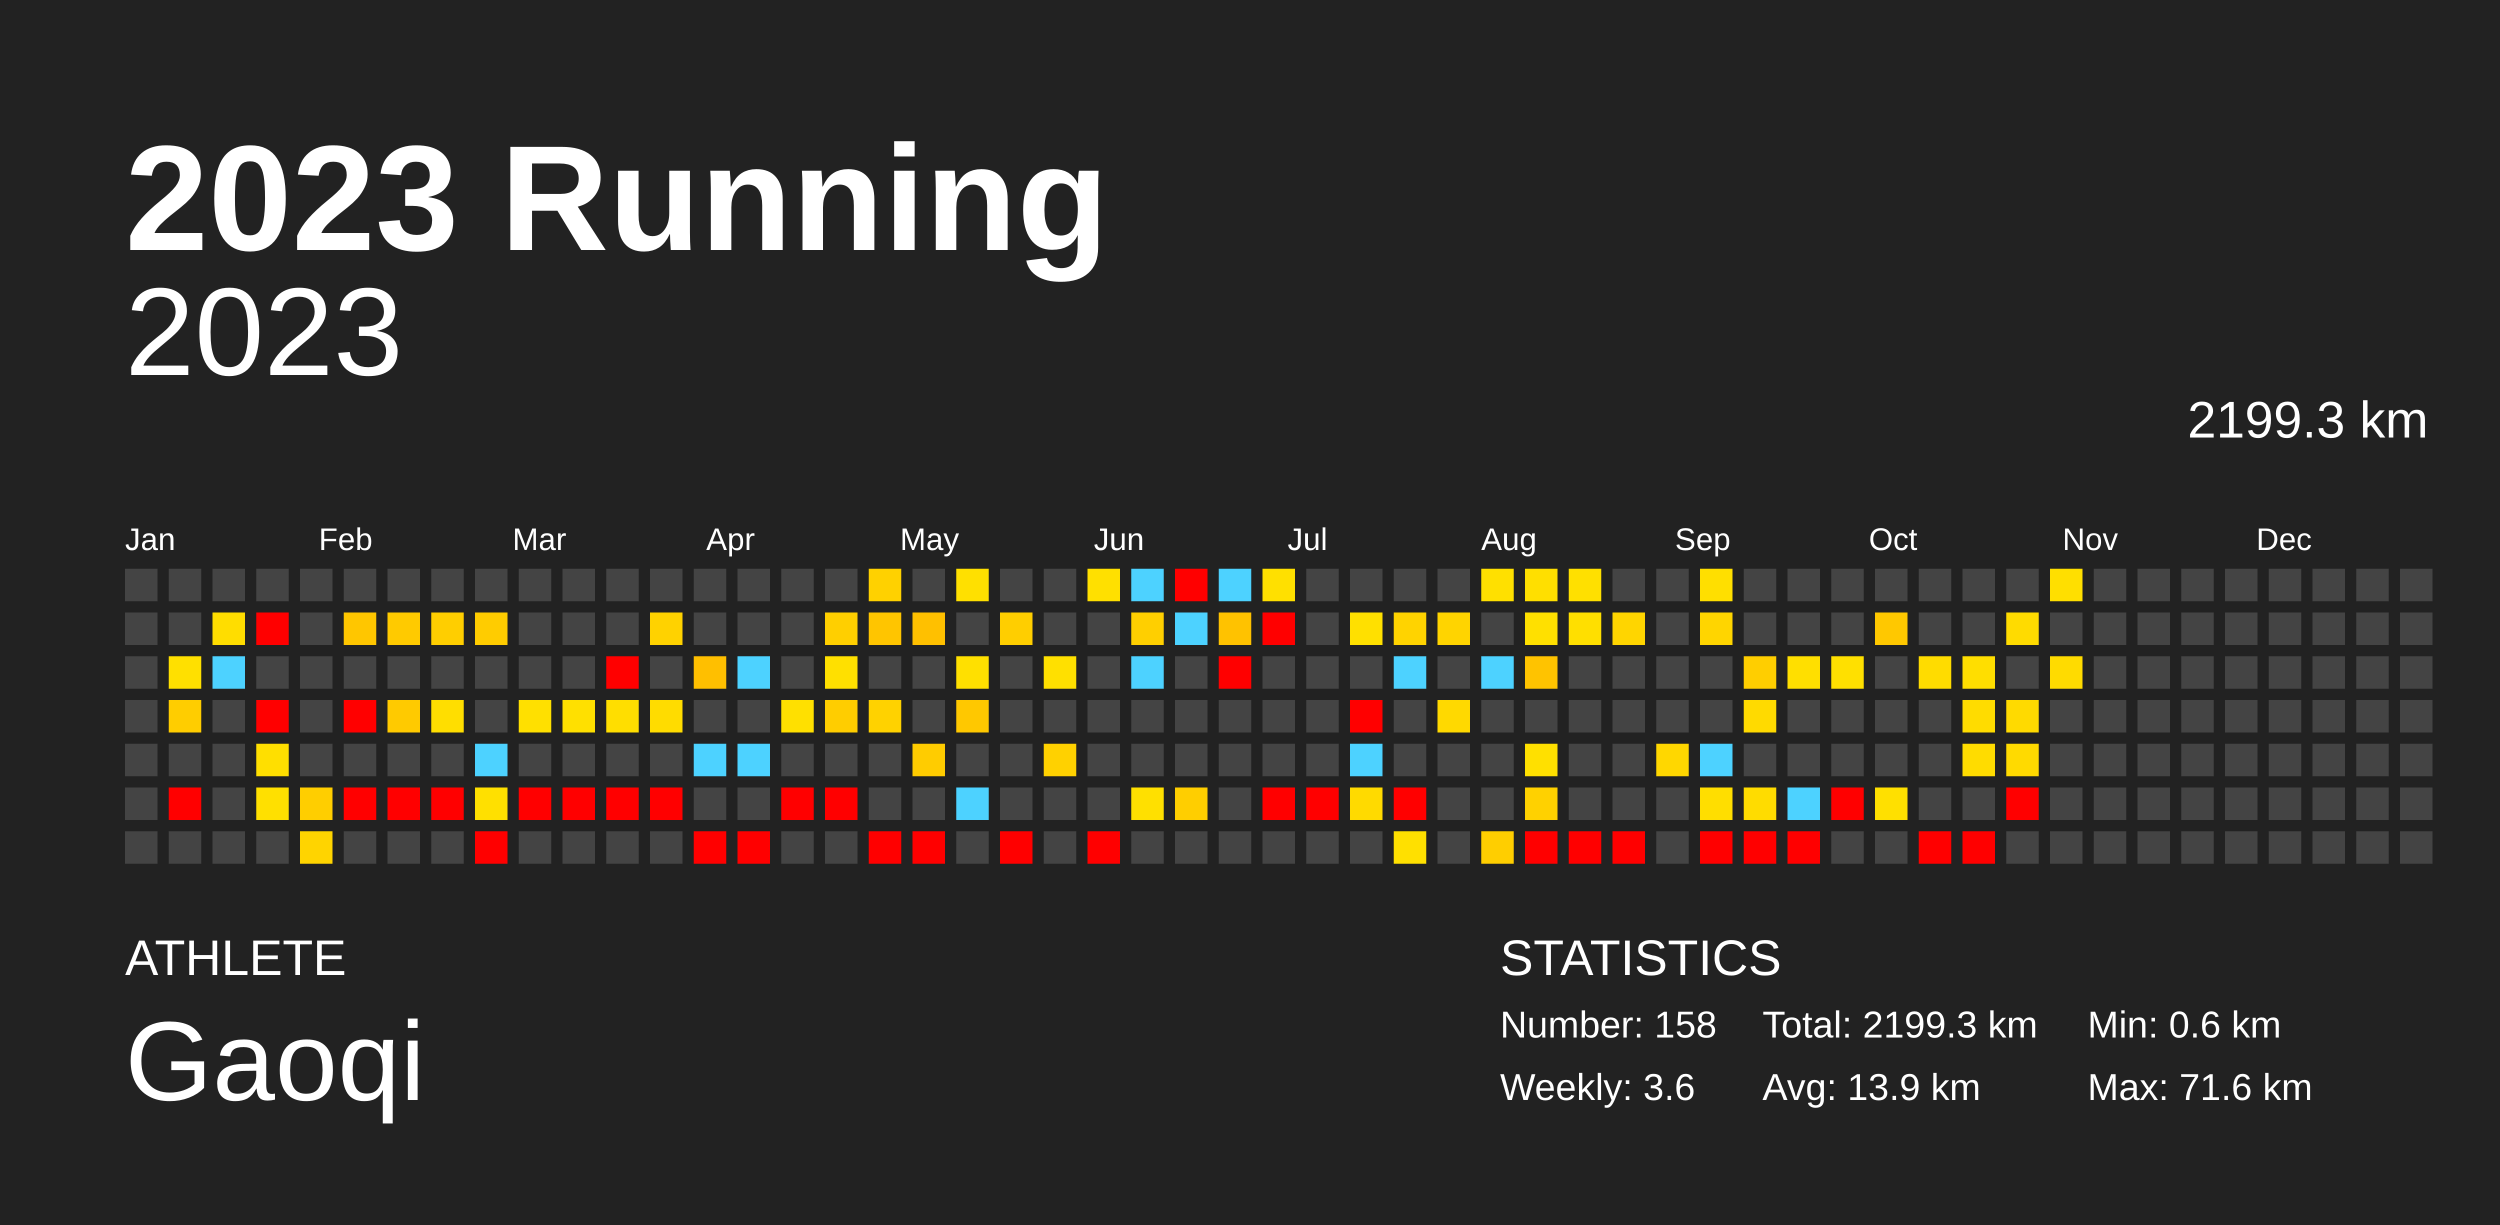
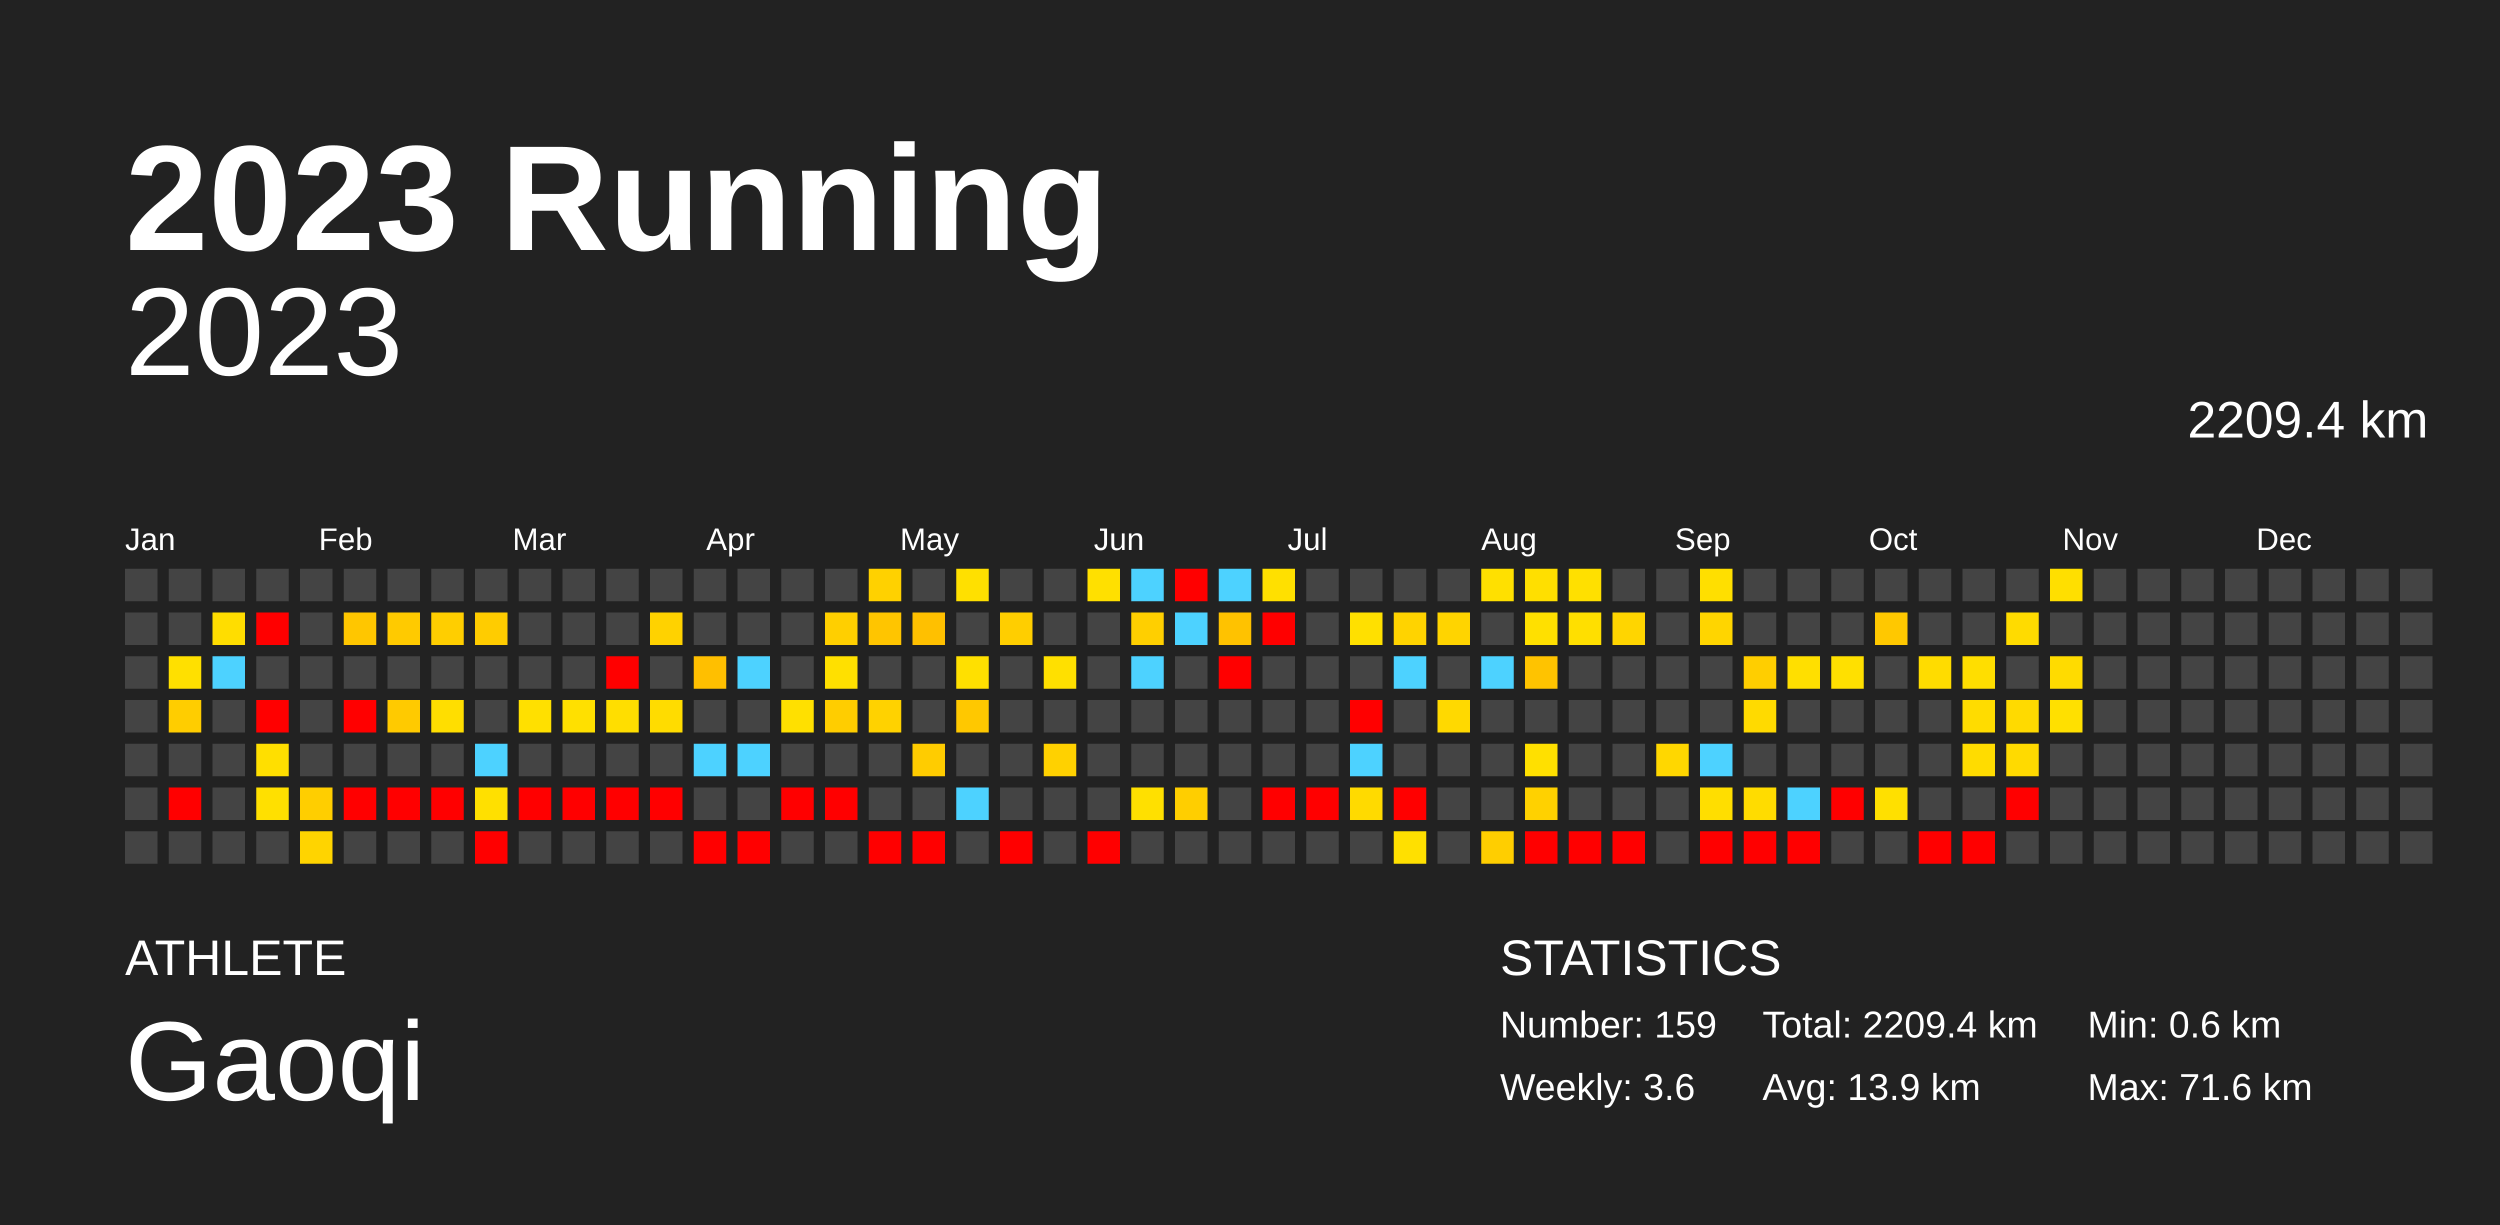
<svg xmlns="http://www.w3.org/2000/svg" baseProfile="full" height="98mm" version="1.1" viewBox="0,0,200,98" width="200mm">
  <defs />
  <rect fill="#222222" height="98" width="200" x="0" y="0" />
  <text fill="#FFFFFF" style="font-size:12px; font-family:Arial; font-weight:bold;" x="10" y="20">2023 Running</text>
  <text fill="#FFFFFF" style="font-size:4px; font-family:Arial" x="10" y="78">ATHLETE</text>
  <text fill="#FFFFFF" style="font-size:9px; font-family:Arial" x="10" y="88">Gaoqi</text>
  <text fill="#FFFFFF" style="font-size:4px; font-family:Arial" x="120" y="78">STATISTICS</text>
-   <text fill="#FFFFFF" style="font-size:3px; font-family:Arial" x="120" y="83">Number: 158</text>
+   <text fill="#FFFFFF" style="font-size:3px; font-family:Arial" x="120" y="83">Number: 159</text>
  <text fill="#FFFFFF" style="font-size:3px; font-family:Arial" x="120" y="88">Weekly: 3.6</text>
-   <text fill="#FFFFFF" style="font-size:3px; font-family:Arial" x="141" y="83">Total: 2199.3 km</text>
+   <text fill="#FFFFFF" style="font-size:3px; font-family:Arial" x="141" y="83">Total: 2209.4 km</text>
  <text fill="#FFFFFF" style="font-size:3px; font-family:Arial" x="141" y="88">Avg: 13.9 km</text>
  <text fill="#FFFFFF" style="font-size:3px; font-family:Arial" x="167" y="83">Min: 0.6 km</text>
  <text fill="#FFFFFF" style="font-size:3px; font-family:Arial" x="167" y="88">Max: 71.6 km</text>
  <text alignment-baseline="hanging" fill="#FFFFFF" style="font-size:10.0px; font-family:Arial;" x="10" y="30">2023</text>
-   <text alignment-baseline="hanging" fill="#FFFFFF" style="font-size:4.125px; font-family:Arial;" x="175" y="35">2199.3 km</text>
+   <text alignment-baseline="hanging" fill="#FFFFFF" style="font-size:4.125px; font-family:Arial;" x="175" y="35">2209.4 km</text>
  <text fill="#FFFFFF" style="font-size:2.5px; font-family:Arial" x="10.0" y="44">Jan</text>
  <text fill="#FFFFFF" style="font-size:2.5px; font-family:Arial" x="25.5" y="44">Feb</text>
  <text fill="#FFFFFF" style="font-size:2.5px; font-family:Arial" x="41.0" y="44">Mar</text>
  <text fill="#FFFFFF" style="font-size:2.5px; font-family:Arial" x="56.5" y="44">Apr</text>
  <text fill="#FFFFFF" style="font-size:2.5px; font-family:Arial" x="72.0" y="44">May</text>
  <text fill="#FFFFFF" style="font-size:2.5px; font-family:Arial" x="87.5" y="44">Jun</text>
  <text fill="#FFFFFF" style="font-size:2.5px; font-family:Arial" x="103.0" y="44">Jul</text>
  <text fill="#FFFFFF" style="font-size:2.5px; font-family:Arial" x="118.5" y="44">Aug</text>
  <text fill="#FFFFFF" style="font-size:2.5px; font-family:Arial" x="134.0" y="44">Sep</text>
  <text fill="#FFFFFF" style="font-size:2.5px; font-family:Arial" x="149.5" y="44">Oct</text>
  <text fill="#FFFFFF" style="font-size:2.5px; font-family:Arial" x="165.0" y="44">Nov</text>
  <text fill="#FFFFFF" style="font-size:2.5px; font-family:Arial" x="180.5" y="44">Dec</text>
  <rect fill="#444444" height="2.6" width="2.6" x="10.0" y="45.5" />
  <rect fill="#444444" height="2.6" width="2.6" x="10.0" y="49.0" />
  <rect fill="#444444" height="2.6" width="2.6" x="10.0" y="52.5" />
  <rect fill="#444444" height="2.6" width="2.6" x="10.0" y="56.0" />
  <rect fill="#444444" height="2.6" width="2.6" x="10.0" y="59.5" />
  <rect fill="#444444" height="2.6" width="2.6" x="10.0" y="63.0" />
  <rect fill="#444444" height="2.6" width="2.6" x="10.0" y="66.5" />
  <rect fill="#444444" height="2.6" width="2.6" x="13.5" y="45.5" />
  <rect fill="#444444" height="2.6" width="2.6" x="13.5" y="49.0" />
  <rect fill="#ffe000" height="2.6" width="2.6" x="13.5" y="52.5" />
  <rect fill="#ffcd00" height="2.6" width="2.6" x="13.5" y="56.0" />
  <rect fill="#444444" height="2.6" width="2.6" x="13.5" y="59.5" />
  <rect fill="red" height="2.6" width="2.6" x="13.5" y="63.0" />
  <rect fill="#444444" height="2.6" width="2.6" x="13.5" y="66.5" />
  <rect fill="#444444" height="2.6" width="2.6" x="17.0" y="45.5" />
  <rect fill="#ffdd00" height="2.6" width="2.6" x="17.0" y="49.0" />
  <rect fill="#4dd2ff" height="2.6" width="2.6" x="17.0" y="52.5" />
  <rect fill="#444444" height="2.6" width="2.6" x="17.0" y="56.0" />
  <rect fill="#444444" height="2.6" width="2.6" x="17.0" y="59.5" />
  <rect fill="#444444" height="2.6" width="2.6" x="17.0" y="63.0" />
  <rect fill="#444444" height="2.6" width="2.6" x="17.0" y="66.5" />
  <rect fill="#444444" height="2.6" width="2.6" x="20.5" y="45.5" />
  <rect fill="red" height="2.6" width="2.6" x="20.5" y="49.0" />
  <rect fill="#444444" height="2.6" width="2.6" x="20.5" y="52.5" />
  <rect fill="red" height="2.6" width="2.6" x="20.5" y="56.0" />
  <rect fill="#ffdf00" height="2.6" width="2.6" x="20.5" y="59.5" />
  <rect fill="#ffe000" height="2.6" width="2.6" x="20.5" y="63.0" />
  <rect fill="#444444" height="2.6" width="2.6" x="20.5" y="66.5" />
  <rect fill="#444444" height="2.6" width="2.6" x="24.0" y="45.5" />
  <rect fill="#444444" height="2.6" width="2.6" x="24.0" y="49.0" />
  <rect fill="#444444" height="2.6" width="2.6" x="24.0" y="52.5" />
  <rect fill="#444444" height="2.6" width="2.6" x="24.0" y="56.0" />
  <rect fill="#444444" height="2.6" width="2.6" x="24.0" y="59.5" />
  <rect fill="#ffce00" height="2.6" width="2.6" x="24.0" y="63.0" />
  <rect fill="#ffd400" height="2.6" width="2.6" x="24.0" y="66.5" />
  <rect fill="#444444" height="2.6" width="2.6" x="27.5" y="45.5" />
  <rect fill="#ffc600" height="2.6" width="2.6" x="27.5" y="49.0" />
  <rect fill="#444444" height="2.6" width="2.6" x="27.5" y="52.5" />
  <rect fill="red" height="2.6" width="2.6" x="27.5" y="56.0" />
  <rect fill="#444444" height="2.6" width="2.6" x="27.5" y="59.5" />
  <rect fill="red" height="2.6" width="2.6" x="27.5" y="63.0" />
  <rect fill="#444444" height="2.6" width="2.6" x="27.5" y="66.5" />
  <rect fill="#444444" height="2.6" width="2.6" x="31.0" y="45.5" />
  <rect fill="#ffca00" height="2.6" width="2.6" x="31.0" y="49.0" />
  <rect fill="#444444" height="2.6" width="2.6" x="31.0" y="52.5" />
  <rect fill="#ffca00" height="2.6" width="2.6" x="31.0" y="56.0" />
  <rect fill="#444444" height="2.6" width="2.6" x="31.0" y="59.5" />
  <rect fill="red" height="2.6" width="2.6" x="31.0" y="63.0" />
  <rect fill="#444444" height="2.6" width="2.6" x="31.0" y="66.5" />
  <rect fill="#444444" height="2.6" width="2.6" x="34.5" y="45.5" />
  <rect fill="#ffce00" height="2.6" width="2.6" x="34.5" y="49.0" />
  <rect fill="#444444" height="2.6" width="2.6" x="34.5" y="52.5" />
  <rect fill="#ffde00" height="2.6" width="2.6" x="34.5" y="56.0" />
  <rect fill="#444444" height="2.6" width="2.6" x="34.5" y="59.5" />
  <rect fill="red" height="2.6" width="2.6" x="34.5" y="63.0" />
  <rect fill="#444444" height="2.6" width="2.6" x="34.5" y="66.5" />
  <rect fill="#444444" height="2.6" width="2.6" x="38.0" y="45.5" />
  <rect fill="#ffcc00" height="2.6" width="2.6" x="38.0" y="49.0" />
  <rect fill="#444444" height="2.6" width="2.6" x="38.0" y="52.5" />
  <rect fill="#444444" height="2.6" width="2.6" x="38.0" y="56.0" />
  <rect fill="#4dd2ff" height="2.6" width="2.6" x="38.0" y="59.5" />
  <rect fill="#ffe000" height="2.6" width="2.6" x="38.0" y="63.0" />
  <rect fill="red" height="2.6" width="2.6" x="38.0" y="66.5" />
  <rect fill="#444444" height="2.6" width="2.6" x="41.5" y="45.5" />
  <rect fill="#444444" height="2.6" width="2.6" x="41.5" y="49.0" />
  <rect fill="#444444" height="2.6" width="2.6" x="41.5" y="52.5" />
  <rect fill="#ffe000" height="2.6" width="2.6" x="41.5" y="56.0" />
  <rect fill="#444444" height="2.6" width="2.6" x="41.5" y="59.5" />
  <rect fill="red" height="2.6" width="2.6" x="41.5" y="63.0" />
  <rect fill="#444444" height="2.6" width="2.6" x="41.5" y="66.5" />
  <rect fill="#444444" height="2.6" width="2.6" x="45.0" y="45.5" />
  <rect fill="#444444" height="2.6" width="2.6" x="45.0" y="49.0" />
  <rect fill="#444444" height="2.6" width="2.6" x="45.0" y="52.5" />
  <rect fill="#ffe000" height="2.6" width="2.6" x="45.0" y="56.0" />
  <rect fill="#444444" height="2.6" width="2.6" x="45.0" y="59.5" />
  <rect fill="red" height="2.6" width="2.6" x="45.0" y="63.0" />
  <rect fill="#444444" height="2.6" width="2.6" x="45.0" y="66.5" />
  <rect fill="#444444" height="2.6" width="2.6" x="48.5" y="45.5" />
  <rect fill="#444444" height="2.6" width="2.6" x="48.5" y="49.0" />
  <rect fill="red" height="2.6" width="2.6" x="48.5" y="52.5" />
  <rect fill="#ffde00" height="2.6" width="2.6" x="48.5" y="56.0" />
  <rect fill="#444444" height="2.6" width="2.6" x="48.5" y="59.5" />
  <rect fill="red" height="2.6" width="2.6" x="48.5" y="63.0" />
  <rect fill="#444444" height="2.6" width="2.6" x="48.5" y="66.5" />
  <rect fill="#444444" height="2.6" width="2.6" x="52.0" y="45.5" />
  <rect fill="#ffd200" height="2.6" width="2.6" x="52.0" y="49.0" />
  <rect fill="#444444" height="2.6" width="2.6" x="52.0" y="52.5" />
  <rect fill="#ffdc00" height="2.6" width="2.6" x="52.0" y="56.0" />
  <rect fill="#444444" height="2.6" width="2.6" x="52.0" y="59.5" />
  <rect fill="red" height="2.6" width="2.6" x="52.0" y="63.0" />
  <rect fill="#444444" height="2.6" width="2.6" x="52.0" y="66.5" />
  <rect fill="#444444" height="2.6" width="2.6" x="55.5" y="45.5" />
  <rect fill="#444444" height="2.6" width="2.6" x="55.5" y="49.0" />
  <rect fill="#ffbf00" height="2.6" width="2.6" x="55.5" y="52.5" />
  <rect fill="#444444" height="2.6" width="2.6" x="55.5" y="56.0" />
  <rect fill="#4dd2ff" height="2.6" width="2.6" x="55.5" y="59.5" />
  <rect fill="#444444" height="2.6" width="2.6" x="55.5" y="63.0" />
  <rect fill="red" height="2.6" width="2.6" x="55.5" y="66.5" />
  <rect fill="#444444" height="2.6" width="2.6" x="59.0" y="45.5" />
  <rect fill="#444444" height="2.6" width="2.6" x="59.0" y="49.0" />
  <rect fill="#4dd2ff" height="2.6" width="2.6" x="59.0" y="52.5" />
  <rect fill="#444444" height="2.6" width="2.6" x="59.0" y="56.0" />
  <rect fill="#4dd2ff" height="2.6" width="2.6" x="59.0" y="59.5" />
  <rect fill="#444444" height="2.6" width="2.6" x="59.0" y="63.0" />
  <rect fill="red" height="2.6" width="2.6" x="59.0" y="66.5" />
  <rect fill="#444444" height="2.6" width="2.6" x="62.5" y="45.5" />
  <rect fill="#444444" height="2.6" width="2.6" x="62.5" y="49.0" />
  <rect fill="#444444" height="2.6" width="2.6" x="62.5" y="52.5" />
  <rect fill="#ffe000" height="2.6" width="2.6" x="62.5" y="56.0" />
  <rect fill="#444444" height="2.6" width="2.6" x="62.5" y="59.5" />
  <rect fill="red" height="2.6" width="2.6" x="62.5" y="63.0" />
  <rect fill="#444444" height="2.6" width="2.6" x="62.5" y="66.5" />
  <rect fill="#444444" height="2.6" width="2.6" x="66.0" y="45.5" />
  <rect fill="#ffcf00" height="2.6" width="2.6" x="66.0" y="49.0" />
  <rect fill="#ffe000" height="2.6" width="2.6" x="66.0" y="52.5" />
  <rect fill="#ffcd00" height="2.6" width="2.6" x="66.0" y="56.0" />
  <rect fill="#444444" height="2.6" width="2.6" x="66.0" y="59.5" />
  <rect fill="red" height="2.6" width="2.6" x="66.0" y="63.0" />
  <rect fill="#444444" height="2.6" width="2.6" x="66.0" y="66.5" />
  <rect fill="#ffd100" height="2.6" width="2.6" x="69.5" y="45.5" />
  <rect fill="#ffc500" height="2.6" width="2.6" x="69.5" y="49.0" />
  <rect fill="#444444" height="2.6" width="2.6" x="69.5" y="52.5" />
  <rect fill="#ffd200" height="2.6" width="2.6" x="69.5" y="56.0" />
  <rect fill="#444444" height="2.6" width="2.6" x="69.5" y="59.5" />
  <rect fill="#444444" height="2.6" width="2.6" x="69.5" y="63.0" />
  <rect fill="red" height="2.6" width="2.6" x="69.5" y="66.5" />
  <rect fill="#444444" height="2.6" width="2.6" x="73.0" y="45.5" />
  <rect fill="#ffc000" height="2.6" width="2.6" x="73.0" y="49.0" />
  <rect fill="#444444" height="2.6" width="2.6" x="73.0" y="52.5" />
  <rect fill="#444444" height="2.6" width="2.6" x="73.0" y="56.0" />
  <rect fill="#ffcc00" height="2.6" width="2.6" x="73.0" y="59.5" />
  <rect fill="#444444" height="2.6" width="2.6" x="73.0" y="63.0" />
  <rect fill="red" height="2.6" width="2.6" x="73.0" y="66.5" />
  <rect fill="#ffe000" height="2.6" width="2.6" x="76.5" y="45.5" />
  <rect fill="#444444" height="2.6" width="2.6" x="76.5" y="49.0" />
  <rect fill="#ffe000" height="2.6" width="2.6" x="76.5" y="52.5" />
  <rect fill="#ffc800" height="2.6" width="2.6" x="76.5" y="56.0" />
  <rect fill="#444444" height="2.6" width="2.6" x="76.5" y="59.5" />
  <rect fill="#4dd2ff" height="2.6" width="2.6" x="76.5" y="63.0" />
  <rect fill="#444444" height="2.6" width="2.6" x="76.5" y="66.5" />
  <rect fill="#444444" height="2.6" width="2.6" x="80.0" y="45.5" />
  <rect fill="#ffce00" height="2.6" width="2.6" x="80.0" y="49.0" />
  <rect fill="#444444" height="2.6" width="2.6" x="80.0" y="52.5" />
  <rect fill="#444444" height="2.6" width="2.6" x="80.0" y="56.0" />
  <rect fill="#444444" height="2.6" width="2.6" x="80.0" y="59.5" />
  <rect fill="#444444" height="2.6" width="2.6" x="80.0" y="63.0" />
  <rect fill="red" height="2.6" width="2.6" x="80.0" y="66.5" />
  <rect fill="#444444" height="2.6" width="2.6" x="83.5" y="45.5" />
  <rect fill="#444444" height="2.6" width="2.6" x="83.5" y="49.0" />
  <rect fill="#ffe000" height="2.6" width="2.6" x="83.5" y="52.5" />
  <rect fill="#444444" height="2.6" width="2.6" x="83.5" y="56.0" />
  <rect fill="#ffd100" height="2.6" width="2.6" x="83.5" y="59.5" />
  <rect fill="#444444" height="2.6" width="2.6" x="83.5" y="63.0" />
  <rect fill="#444444" height="2.6" width="2.6" x="83.5" y="66.5" />
  <rect fill="#ffe000" height="2.6" width="2.6" x="87.0" y="45.5" />
  <rect fill="#444444" height="2.6" width="2.6" x="87.0" y="49.0" />
  <rect fill="#444444" height="2.6" width="2.6" x="87.0" y="52.5" />
  <rect fill="#444444" height="2.6" width="2.6" x="87.0" y="56.0" />
  <rect fill="#444444" height="2.6" width="2.6" x="87.0" y="59.5" />
  <rect fill="#444444" height="2.6" width="2.6" x="87.0" y="63.0" />
  <rect fill="red" height="2.6" width="2.6" x="87.0" y="66.5" />
  <rect fill="#4dd2ff" height="2.6" width="2.6" x="90.5" y="45.5" />
  <rect fill="#ffcf00" height="2.6" width="2.6" x="90.5" y="49.0" />
  <rect fill="#4dd2ff" height="2.6" width="2.6" x="90.5" y="52.5" />
  <rect fill="#444444" height="2.6" width="2.6" x="90.5" y="56.0" />
  <rect fill="#444444" height="2.6" width="2.6" x="90.5" y="59.5" />
  <rect fill="#ffe000" height="2.6" width="2.6" x="90.5" y="63.0" />
  <rect fill="#444444" height="2.6" width="2.6" x="90.5" y="66.5" />
  <rect fill="red" height="2.6" width="2.6" x="94.0" y="45.5" />
  <rect fill="#4dd2ff" height="2.6" width="2.6" x="94.0" y="49.0" />
  <rect fill="#444444" height="2.6" width="2.6" x="94.0" y="52.5" />
  <rect fill="#444444" height="2.6" width="2.6" x="94.0" y="56.0" />
  <rect fill="#444444" height="2.6" width="2.6" x="94.0" y="59.5" />
  <rect fill="#ffce00" height="2.6" width="2.6" x="94.0" y="63.0" />
  <rect fill="#444444" height="2.6" width="2.6" x="94.0" y="66.5" />
  <rect fill="#4dd2ff" height="2.6" width="2.6" x="97.5" y="45.5" />
  <rect fill="#ffc200" height="2.6" width="2.6" x="97.5" y="49.0" />
  <rect fill="red" height="2.6" width="2.6" x="97.5" y="52.5" />
  <rect fill="#444444" height="2.6" width="2.6" x="97.5" y="56.0" />
  <rect fill="#444444" height="2.6" width="2.6" x="97.5" y="59.5" />
  <rect fill="#444444" height="2.6" width="2.6" x="97.5" y="63.0" />
  <rect fill="#444444" height="2.6" width="2.6" x="97.5" y="66.5" />
  <rect fill="#ffe000" height="2.6" width="2.6" x="101.0" y="45.5" />
  <rect fill="red" height="2.6" width="2.6" x="101.0" y="49.0" />
  <rect fill="#444444" height="2.6" width="2.6" x="101.0" y="52.5" />
  <rect fill="#444444" height="2.6" width="2.6" x="101.0" y="56.0" />
  <rect fill="#444444" height="2.6" width="2.6" x="101.0" y="59.5" />
  <rect fill="red" height="2.6" width="2.6" x="101.0" y="63.0" />
  <rect fill="#444444" height="2.6" width="2.6" x="101.0" y="66.5" />
  <rect fill="#444444" height="2.6" width="2.6" x="104.5" y="45.5" />
  <rect fill="#444444" height="2.6" width="2.6" x="104.5" y="49.0" />
  <rect fill="#444444" height="2.6" width="2.6" x="104.5" y="52.5" />
  <rect fill="#444444" height="2.6" width="2.6" x="104.5" y="56.0" />
  <rect fill="#444444" height="2.6" width="2.6" x="104.5" y="59.5" />
  <rect fill="red" height="2.6" width="2.6" x="104.5" y="63.0" />
  <rect fill="#444444" height="2.6" width="2.6" x="104.5" y="66.5" />
  <rect fill="#444444" height="2.6" width="2.6" x="108.0" y="45.5" />
  <rect fill="#ffe000" height="2.6" width="2.6" x="108.0" y="49.0" />
  <rect fill="#444444" height="2.6" width="2.6" x="108.0" y="52.5" />
  <rect fill="red" height="2.6" width="2.6" x="108.0" y="56.0" />
  <rect fill="#4dd2ff" height="2.6" width="2.6" x="108.0" y="59.5" />
  <rect fill="#ffda00" height="2.6" width="2.6" x="108.0" y="63.0" />
  <rect fill="#444444" height="2.6" width="2.6" x="108.0" y="66.5" />
  <rect fill="#444444" height="2.6" width="2.6" x="111.5" y="45.5" />
  <rect fill="#ffd300" height="2.6" width="2.6" x="111.5" y="49.0" />
  <rect fill="#4dd2ff" height="2.6" width="2.6" x="111.5" y="52.5" />
  <rect fill="#444444" height="2.6" width="2.6" x="111.5" y="56.0" />
  <rect fill="#444444" height="2.6" width="2.6" x="111.5" y="59.5" />
  <rect fill="red" height="2.6" width="2.6" x="111.5" y="63.0" />
  <rect fill="#ffe000" height="2.6" width="2.6" x="111.5" y="66.5" />
  <rect fill="#444444" height="2.6" width="2.6" x="115.0" y="45.5" />
  <rect fill="#ffd400" height="2.6" width="2.6" x="115.0" y="49.0" />
  <rect fill="#444444" height="2.6" width="2.6" x="115.0" y="52.5" />
  <rect fill="#ffd900" height="2.6" width="2.6" x="115.0" y="56.0" />
  <rect fill="#444444" height="2.6" width="2.6" x="115.0" y="59.5" />
  <rect fill="#444444" height="2.6" width="2.6" x="115.0" y="63.0" />
  <rect fill="#444444" height="2.6" width="2.6" x="115.0" y="66.5" />
  <rect fill="#ffe000" height="2.6" width="2.6" x="118.5" y="45.5" />
  <rect fill="#444444" height="2.6" width="2.6" x="118.5" y="49.0" />
  <rect fill="#4dd2ff" height="2.6" width="2.6" x="118.5" y="52.5" />
  <rect fill="#444444" height="2.6" width="2.6" x="118.5" y="56.0" />
  <rect fill="#444444" height="2.6" width="2.6" x="118.5" y="59.5" />
  <rect fill="#444444" height="2.6" width="2.6" x="118.5" y="63.0" />
  <rect fill="#ffce00" height="2.6" width="2.6" x="118.5" y="66.5" />
  <rect fill="#ffdf00" height="2.6" width="2.6" x="122.0" y="45.5" />
  <rect fill="#ffe000" height="2.6" width="2.6" x="122.0" y="49.0" />
  <rect fill="#ffc300" height="2.6" width="2.6" x="122.0" y="52.5" />
  <rect fill="#444444" height="2.6" width="2.6" x="122.0" y="56.0" />
  <rect fill="#ffe000" height="2.6" width="2.6" x="122.0" y="59.5" />
  <rect fill="#ffd100" height="2.6" width="2.6" x="122.0" y="63.0" />
  <rect fill="red" height="2.6" width="2.6" x="122.0" y="66.5" />
  <rect fill="#ffe000" height="2.6" width="2.6" x="125.5" y="45.5" />
  <rect fill="#ffdf00" height="2.6" width="2.6" x="125.5" y="49.0" />
  <rect fill="#444444" height="2.6" width="2.6" x="125.5" y="52.5" />
  <rect fill="#444444" height="2.6" width="2.6" x="125.5" y="56.0" />
  <rect fill="#444444" height="2.6" width="2.6" x="125.5" y="59.5" />
  <rect fill="#444444" height="2.6" width="2.6" x="125.5" y="63.0" />
  <rect fill="red" height="2.6" width="2.6" x="125.5" y="66.5" />
  <rect fill="#444444" height="2.6" width="2.6" x="129.0" y="45.5" />
  <rect fill="#ffd500" height="2.6" width="2.6" x="129.0" y="49.0" />
  <rect fill="#444444" height="2.6" width="2.6" x="129.0" y="52.5" />
  <rect fill="#444444" height="2.6" width="2.6" x="129.0" y="56.0" />
  <rect fill="#444444" height="2.6" width="2.6" x="129.0" y="59.5" />
  <rect fill="#444444" height="2.6" width="2.6" x="129.0" y="63.0" />
  <rect fill="red" height="2.6" width="2.6" x="129.0" y="66.5" />
  <rect fill="#444444" height="2.6" width="2.6" x="132.5" y="45.5" />
  <rect fill="#444444" height="2.6" width="2.6" x="132.5" y="49.0" />
  <rect fill="#444444" height="2.6" width="2.6" x="132.5" y="52.5" />
  <rect fill="#444444" height="2.6" width="2.6" x="132.5" y="56.0" />
  <rect fill="#ffd700" height="2.6" width="2.6" x="132.5" y="59.5" />
  <rect fill="#444444" height="2.6" width="2.6" x="132.5" y="63.0" />
  <rect fill="#444444" height="2.6" width="2.6" x="132.5" y="66.5" />
  <rect fill="#ffdf00" height="2.6" width="2.6" x="136.0" y="45.5" />
  <rect fill="#ffd500" height="2.6" width="2.6" x="136.0" y="49.0" />
  <rect fill="#444444" height="2.6" width="2.6" x="136.0" y="52.5" />
  <rect fill="#444444" height="2.6" width="2.6" x="136.0" y="56.0" />
  <rect fill="#4dd2ff" height="2.6" width="2.6" x="136.0" y="59.5" />
  <rect fill="#ffde00" height="2.6" width="2.6" x="136.0" y="63.0" />
  <rect fill="red" height="2.6" width="2.6" x="136.0" y="66.5" />
  <rect fill="#444444" height="2.6" width="2.6" x="139.5" y="45.5" />
  <rect fill="#444444" height="2.6" width="2.6" x="139.5" y="49.0" />
  <rect fill="#ffce00" height="2.6" width="2.6" x="139.5" y="52.5" />
  <rect fill="#ffda00" height="2.6" width="2.6" x="139.5" y="56.0" />
  <rect fill="#444444" height="2.6" width="2.6" x="139.5" y="59.5" />
  <rect fill="#ffdc00" height="2.6" width="2.6" x="139.5" y="63.0" />
  <rect fill="red" height="2.6" width="2.6" x="139.5" y="66.5" />
  <rect fill="#444444" height="2.6" width="2.6" x="143.0" y="45.5" />
  <rect fill="#444444" height="2.6" width="2.6" x="143.0" y="49.0" />
  <rect fill="#ffdf00" height="2.6" width="2.6" x="143.0" y="52.5" />
  <rect fill="#444444" height="2.6" width="2.6" x="143.0" y="56.0" />
  <rect fill="#444444" height="2.6" width="2.6" x="143.0" y="59.5" />
  <rect fill="#4dd2ff" height="2.6" width="2.6" x="143.0" y="63.0" />
  <rect fill="red" height="2.6" width="2.6" x="143.0" y="66.5" />
  <rect fill="#444444" height="2.6" width="2.6" x="146.5" y="45.5" />
  <rect fill="#444444" height="2.6" width="2.6" x="146.5" y="49.0" />
  <rect fill="#ffe000" height="2.6" width="2.6" x="146.5" y="52.5" />
  <rect fill="#444444" height="2.6" width="2.6" x="146.5" y="56.0" />
  <rect fill="#444444" height="2.6" width="2.6" x="146.5" y="59.5" />
  <rect fill="red" height="2.6" width="2.6" x="146.5" y="63.0" />
  <rect fill="#444444" height="2.6" width="2.6" x="146.5" y="66.5" />
  <rect fill="#444444" height="2.6" width="2.6" x="150.0" y="45.5" />
  <rect fill="#ffc800" height="2.6" width="2.6" x="150.0" y="49.0" />
  <rect fill="#444444" height="2.6" width="2.6" x="150.0" y="52.5" />
  <rect fill="#444444" height="2.6" width="2.6" x="150.0" y="56.0" />
  <rect fill="#444444" height="2.6" width="2.6" x="150.0" y="59.5" />
  <rect fill="#ffe000" height="2.6" width="2.6" x="150.0" y="63.0" />
  <rect fill="#444444" height="2.6" width="2.6" x="150.0" y="66.5" />
  <rect fill="#444444" height="2.6" width="2.6" x="153.5" y="45.5" />
  <rect fill="#444444" height="2.6" width="2.6" x="153.5" y="49.0" />
  <rect fill="#ffdc00" height="2.6" width="2.6" x="153.5" y="52.5" />
  <rect fill="#444444" height="2.6" width="2.6" x="153.5" y="56.0" />
  <rect fill="#444444" height="2.6" width="2.6" x="153.5" y="59.5" />
  <rect fill="#444444" height="2.6" width="2.6" x="153.5" y="63.0" />
  <rect fill="red" height="2.6" width="2.6" x="153.5" y="66.5" />
  <rect fill="#444444" height="2.6" width="2.6" x="157.0" y="45.5" />
  <rect fill="#444444" height="2.6" width="2.6" x="157.0" y="49.0" />
  <rect fill="#ffde00" height="2.6" width="2.6" x="157.0" y="52.5" />
  <rect fill="#ffdc00" height="2.6" width="2.6" x="157.0" y="56.0" />
  <rect fill="#ffdc00" height="2.6" width="2.6" x="157.0" y="59.5" />
  <rect fill="#444444" height="2.6" width="2.6" x="157.0" y="63.0" />
  <rect fill="red" height="2.6" width="2.6" x="157.0" y="66.5" />
  <rect fill="#444444" height="2.6" width="2.6" x="160.5" y="45.5" />
  <rect fill="#ffdb00" height="2.6" width="2.6" x="160.5" y="49.0" />
  <rect fill="#444444" height="2.6" width="2.6" x="160.5" y="52.5" />
  <rect fill="#ffda00" height="2.6" width="2.6" x="160.5" y="56.0" />
  <rect fill="#ffda00" height="2.6" width="2.6" x="160.5" y="59.5" />
  <rect fill="red" height="2.6" width="2.6" x="160.5" y="63.0" />
  <rect fill="#444444" height="2.6" width="2.6" x="160.5" y="66.5" />
  <rect fill="#ffdf00" height="2.6" width="2.6" x="164.0" y="45.5" />
  <rect fill="#444444" height="2.6" width="2.6" x="164.0" y="49.0" />
  <rect fill="#ffdb00" height="2.6" width="2.6" x="164.0" y="52.5" />
-   <rect fill="#444444" height="2.6" width="2.6" x="164.0" y="56.0" />
+   <rect fill="#ffe000" height="2.6" width="2.6" x="164.0" y="56.0" />
  <rect fill="#444444" height="2.6" width="2.6" x="164.0" y="59.5" />
  <rect fill="#444444" height="2.6" width="2.6" x="164.0" y="63.0" />
  <rect fill="#444444" height="2.6" width="2.6" x="164.0" y="66.5" />
  <rect fill="#444444" height="2.6" width="2.6" x="167.5" y="45.5" />
  <rect fill="#444444" height="2.6" width="2.6" x="167.5" y="49.0" />
  <rect fill="#444444" height="2.6" width="2.6" x="167.5" y="52.5" />
  <rect fill="#444444" height="2.6" width="2.6" x="167.5" y="56.0" />
  <rect fill="#444444" height="2.6" width="2.6" x="167.5" y="59.5" />
  <rect fill="#444444" height="2.6" width="2.6" x="167.5" y="63.0" />
  <rect fill="#444444" height="2.6" width="2.6" x="167.5" y="66.5" />
  <rect fill="#444444" height="2.6" width="2.6" x="171.0" y="45.5" />
  <rect fill="#444444" height="2.6" width="2.6" x="171.0" y="49.0" />
  <rect fill="#444444" height="2.6" width="2.6" x="171.0" y="52.5" />
  <rect fill="#444444" height="2.6" width="2.6" x="171.0" y="56.0" />
  <rect fill="#444444" height="2.6" width="2.6" x="171.0" y="59.5" />
  <rect fill="#444444" height="2.6" width="2.6" x="171.0" y="63.0" />
  <rect fill="#444444" height="2.6" width="2.6" x="171.0" y="66.5" />
  <rect fill="#444444" height="2.6" width="2.6" x="174.5" y="45.5" />
  <rect fill="#444444" height="2.6" width="2.6" x="174.5" y="49.0" />
  <rect fill="#444444" height="2.6" width="2.6" x="174.5" y="52.5" />
  <rect fill="#444444" height="2.6" width="2.6" x="174.5" y="56.0" />
  <rect fill="#444444" height="2.6" width="2.6" x="174.5" y="59.5" />
  <rect fill="#444444" height="2.6" width="2.6" x="174.5" y="63.0" />
  <rect fill="#444444" height="2.6" width="2.6" x="174.5" y="66.5" />
  <rect fill="#444444" height="2.6" width="2.6" x="178.0" y="45.5" />
  <rect fill="#444444" height="2.6" width="2.6" x="178.0" y="49.0" />
  <rect fill="#444444" height="2.6" width="2.6" x="178.0" y="52.5" />
  <rect fill="#444444" height="2.6" width="2.6" x="178.0" y="56.0" />
  <rect fill="#444444" height="2.6" width="2.6" x="178.0" y="59.5" />
  <rect fill="#444444" height="2.6" width="2.6" x="178.0" y="63.0" />
  <rect fill="#444444" height="2.6" width="2.6" x="178.0" y="66.5" />
  <rect fill="#444444" height="2.6" width="2.6" x="181.5" y="45.5" />
  <rect fill="#444444" height="2.6" width="2.6" x="181.5" y="49.0" />
  <rect fill="#444444" height="2.6" width="2.6" x="181.5" y="52.5" />
  <rect fill="#444444" height="2.6" width="2.6" x="181.5" y="56.0" />
  <rect fill="#444444" height="2.6" width="2.6" x="181.5" y="59.5" />
  <rect fill="#444444" height="2.6" width="2.6" x="181.5" y="63.0" />
  <rect fill="#444444" height="2.6" width="2.6" x="181.5" y="66.5" />
  <rect fill="#444444" height="2.6" width="2.6" x="185.0" y="45.5" />
  <rect fill="#444444" height="2.6" width="2.6" x="185.0" y="49.0" />
  <rect fill="#444444" height="2.6" width="2.6" x="185.0" y="52.5" />
  <rect fill="#444444" height="2.6" width="2.6" x="185.0" y="56.0" />
  <rect fill="#444444" height="2.6" width="2.6" x="185.0" y="59.5" />
  <rect fill="#444444" height="2.6" width="2.6" x="185.0" y="63.0" />
  <rect fill="#444444" height="2.6" width="2.6" x="185.0" y="66.5" />
  <rect fill="#444444" height="2.6" width="2.6" x="188.5" y="45.5" />
  <rect fill="#444444" height="2.6" width="2.6" x="188.5" y="49.0" />
  <rect fill="#444444" height="2.6" width="2.6" x="188.5" y="52.5" />
  <rect fill="#444444" height="2.6" width="2.6" x="188.5" y="56.0" />
  <rect fill="#444444" height="2.6" width="2.6" x="188.5" y="59.5" />
  <rect fill="#444444" height="2.6" width="2.6" x="188.5" y="63.0" />
  <rect fill="#444444" height="2.6" width="2.6" x="188.5" y="66.5" />
  <rect fill="#444444" height="2.6" width="2.6" x="192.0" y="45.5" />
  <rect fill="#444444" height="2.6" width="2.6" x="192.0" y="49.0" />
  <rect fill="#444444" height="2.6" width="2.6" x="192.0" y="52.5" />
  <rect fill="#444444" height="2.6" width="2.6" x="192.0" y="56.0" />
  <rect fill="#444444" height="2.6" width="2.6" x="192.0" y="59.5" />
  <rect fill="#444444" height="2.6" width="2.6" x="192.0" y="63.0" />
  <rect fill="#444444" height="2.6" width="2.6" x="192.0" y="66.5" />
</svg>
